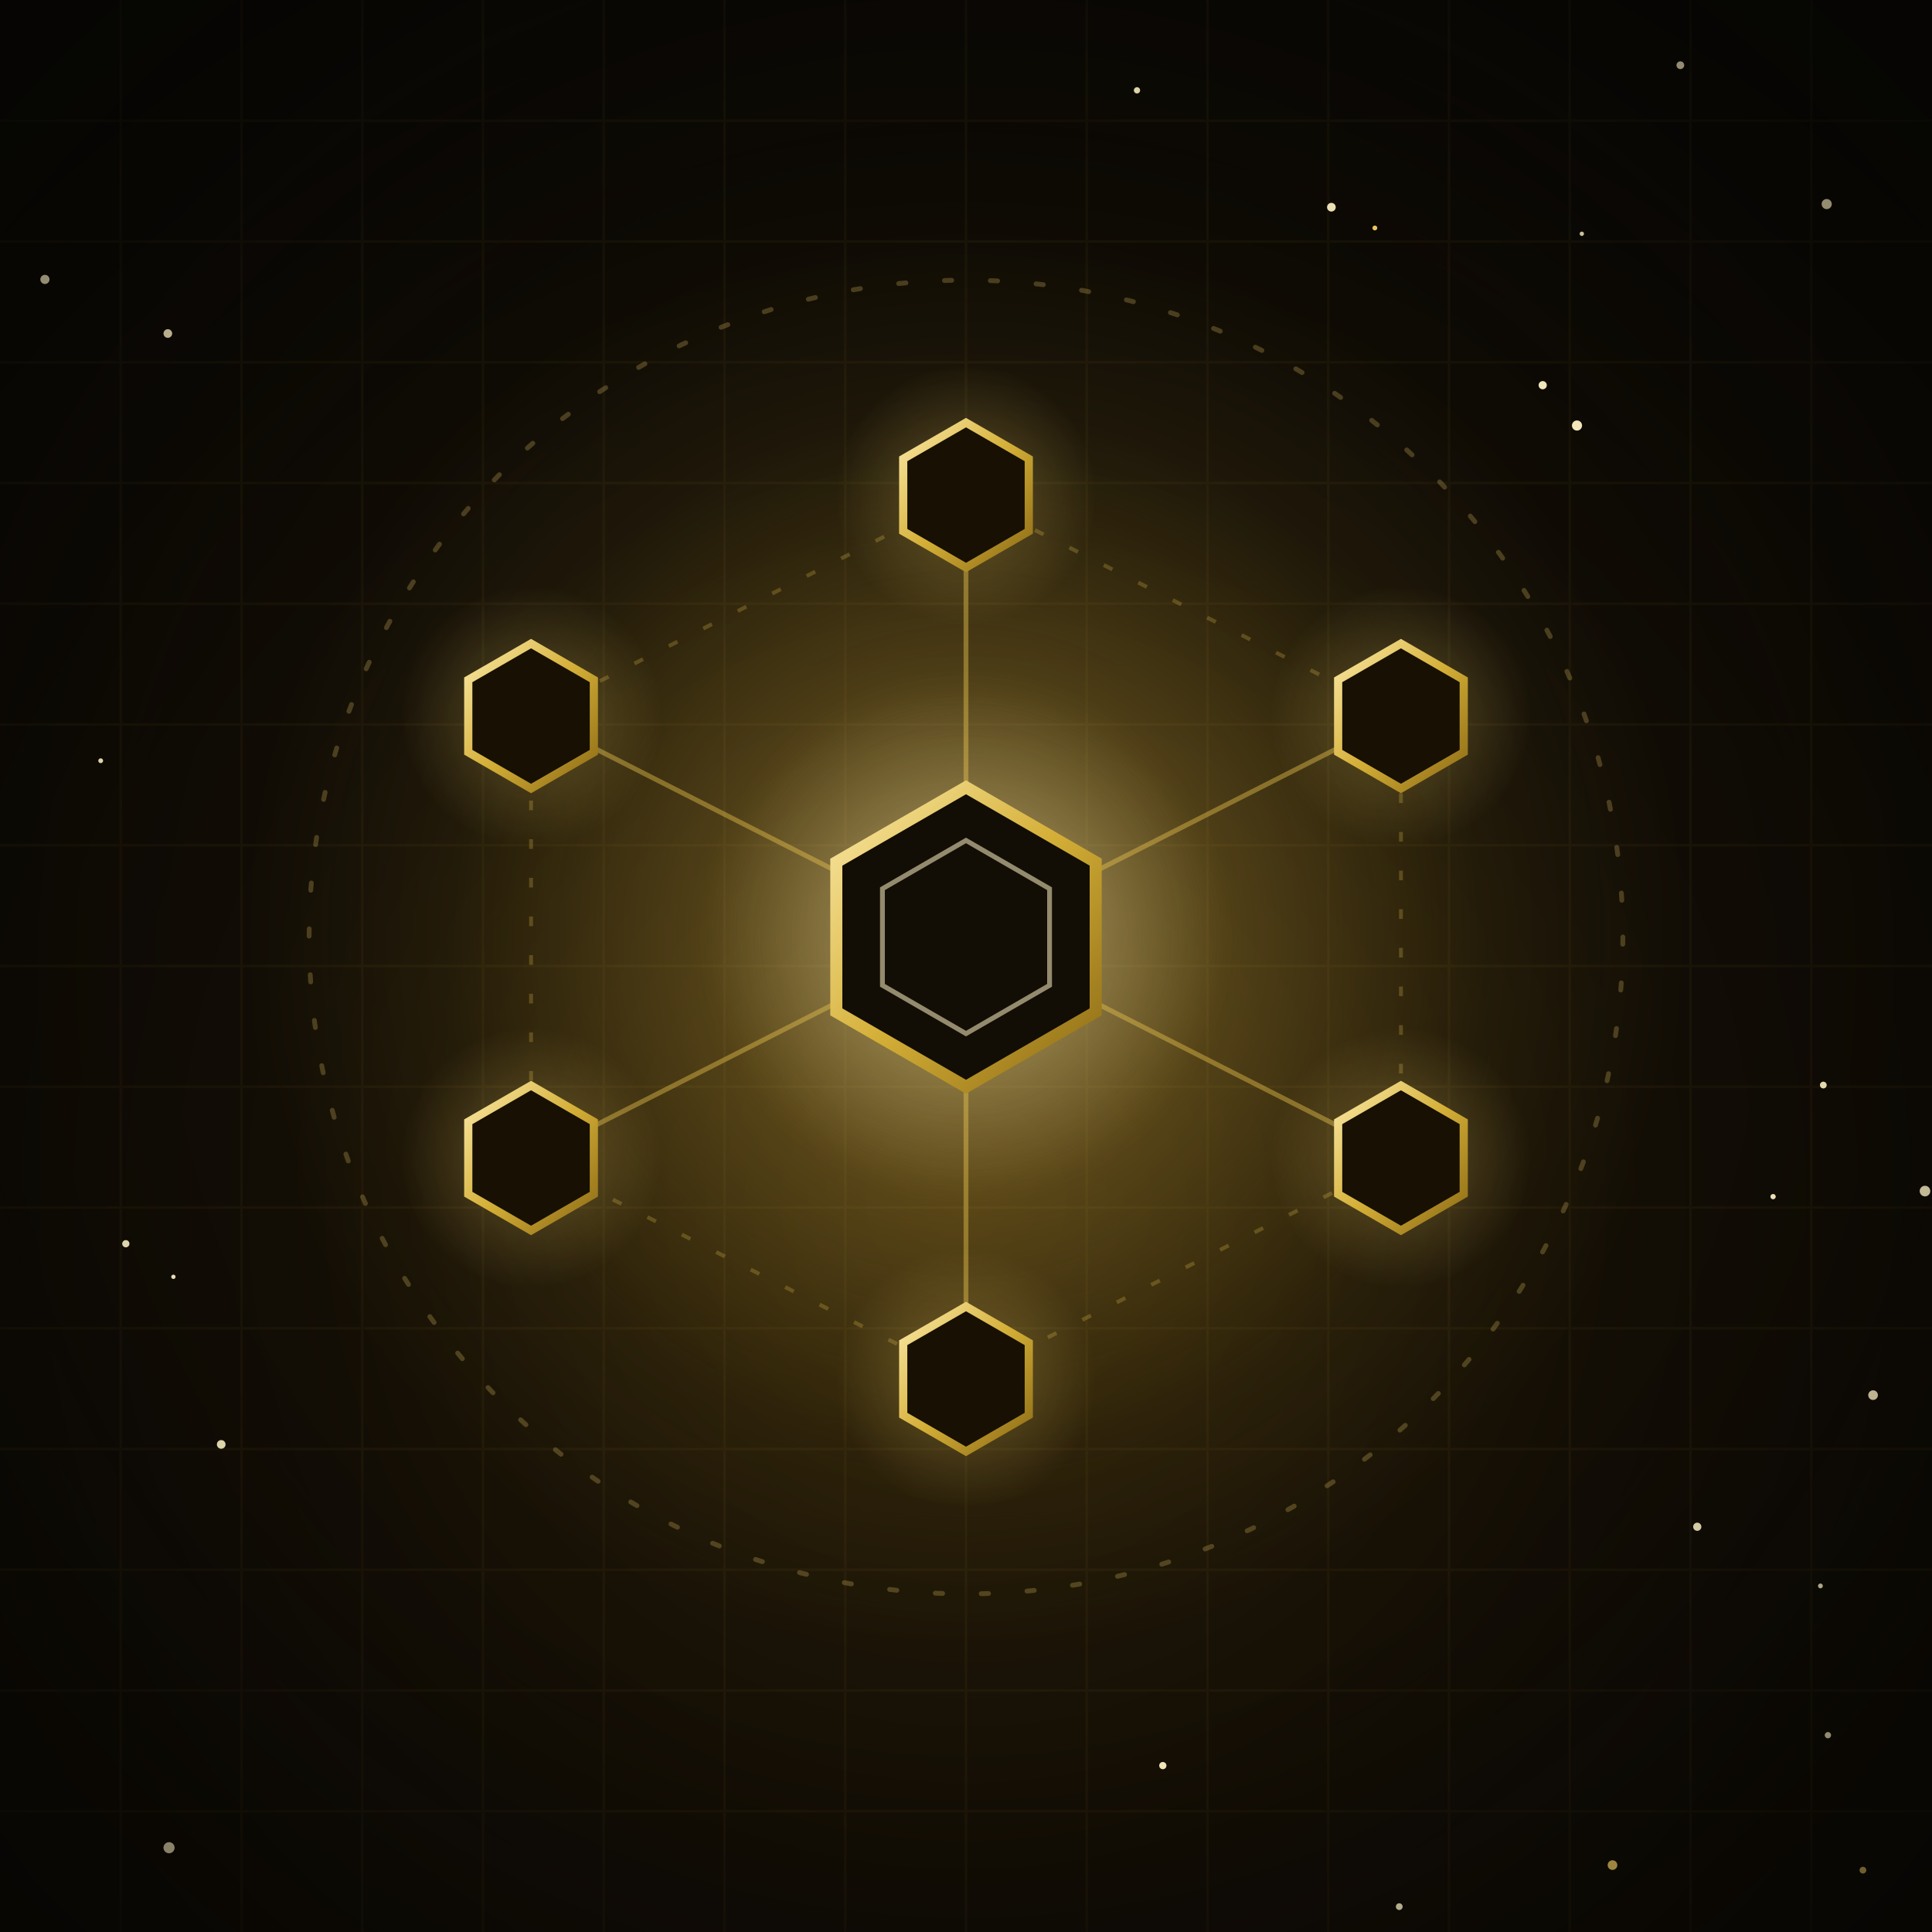
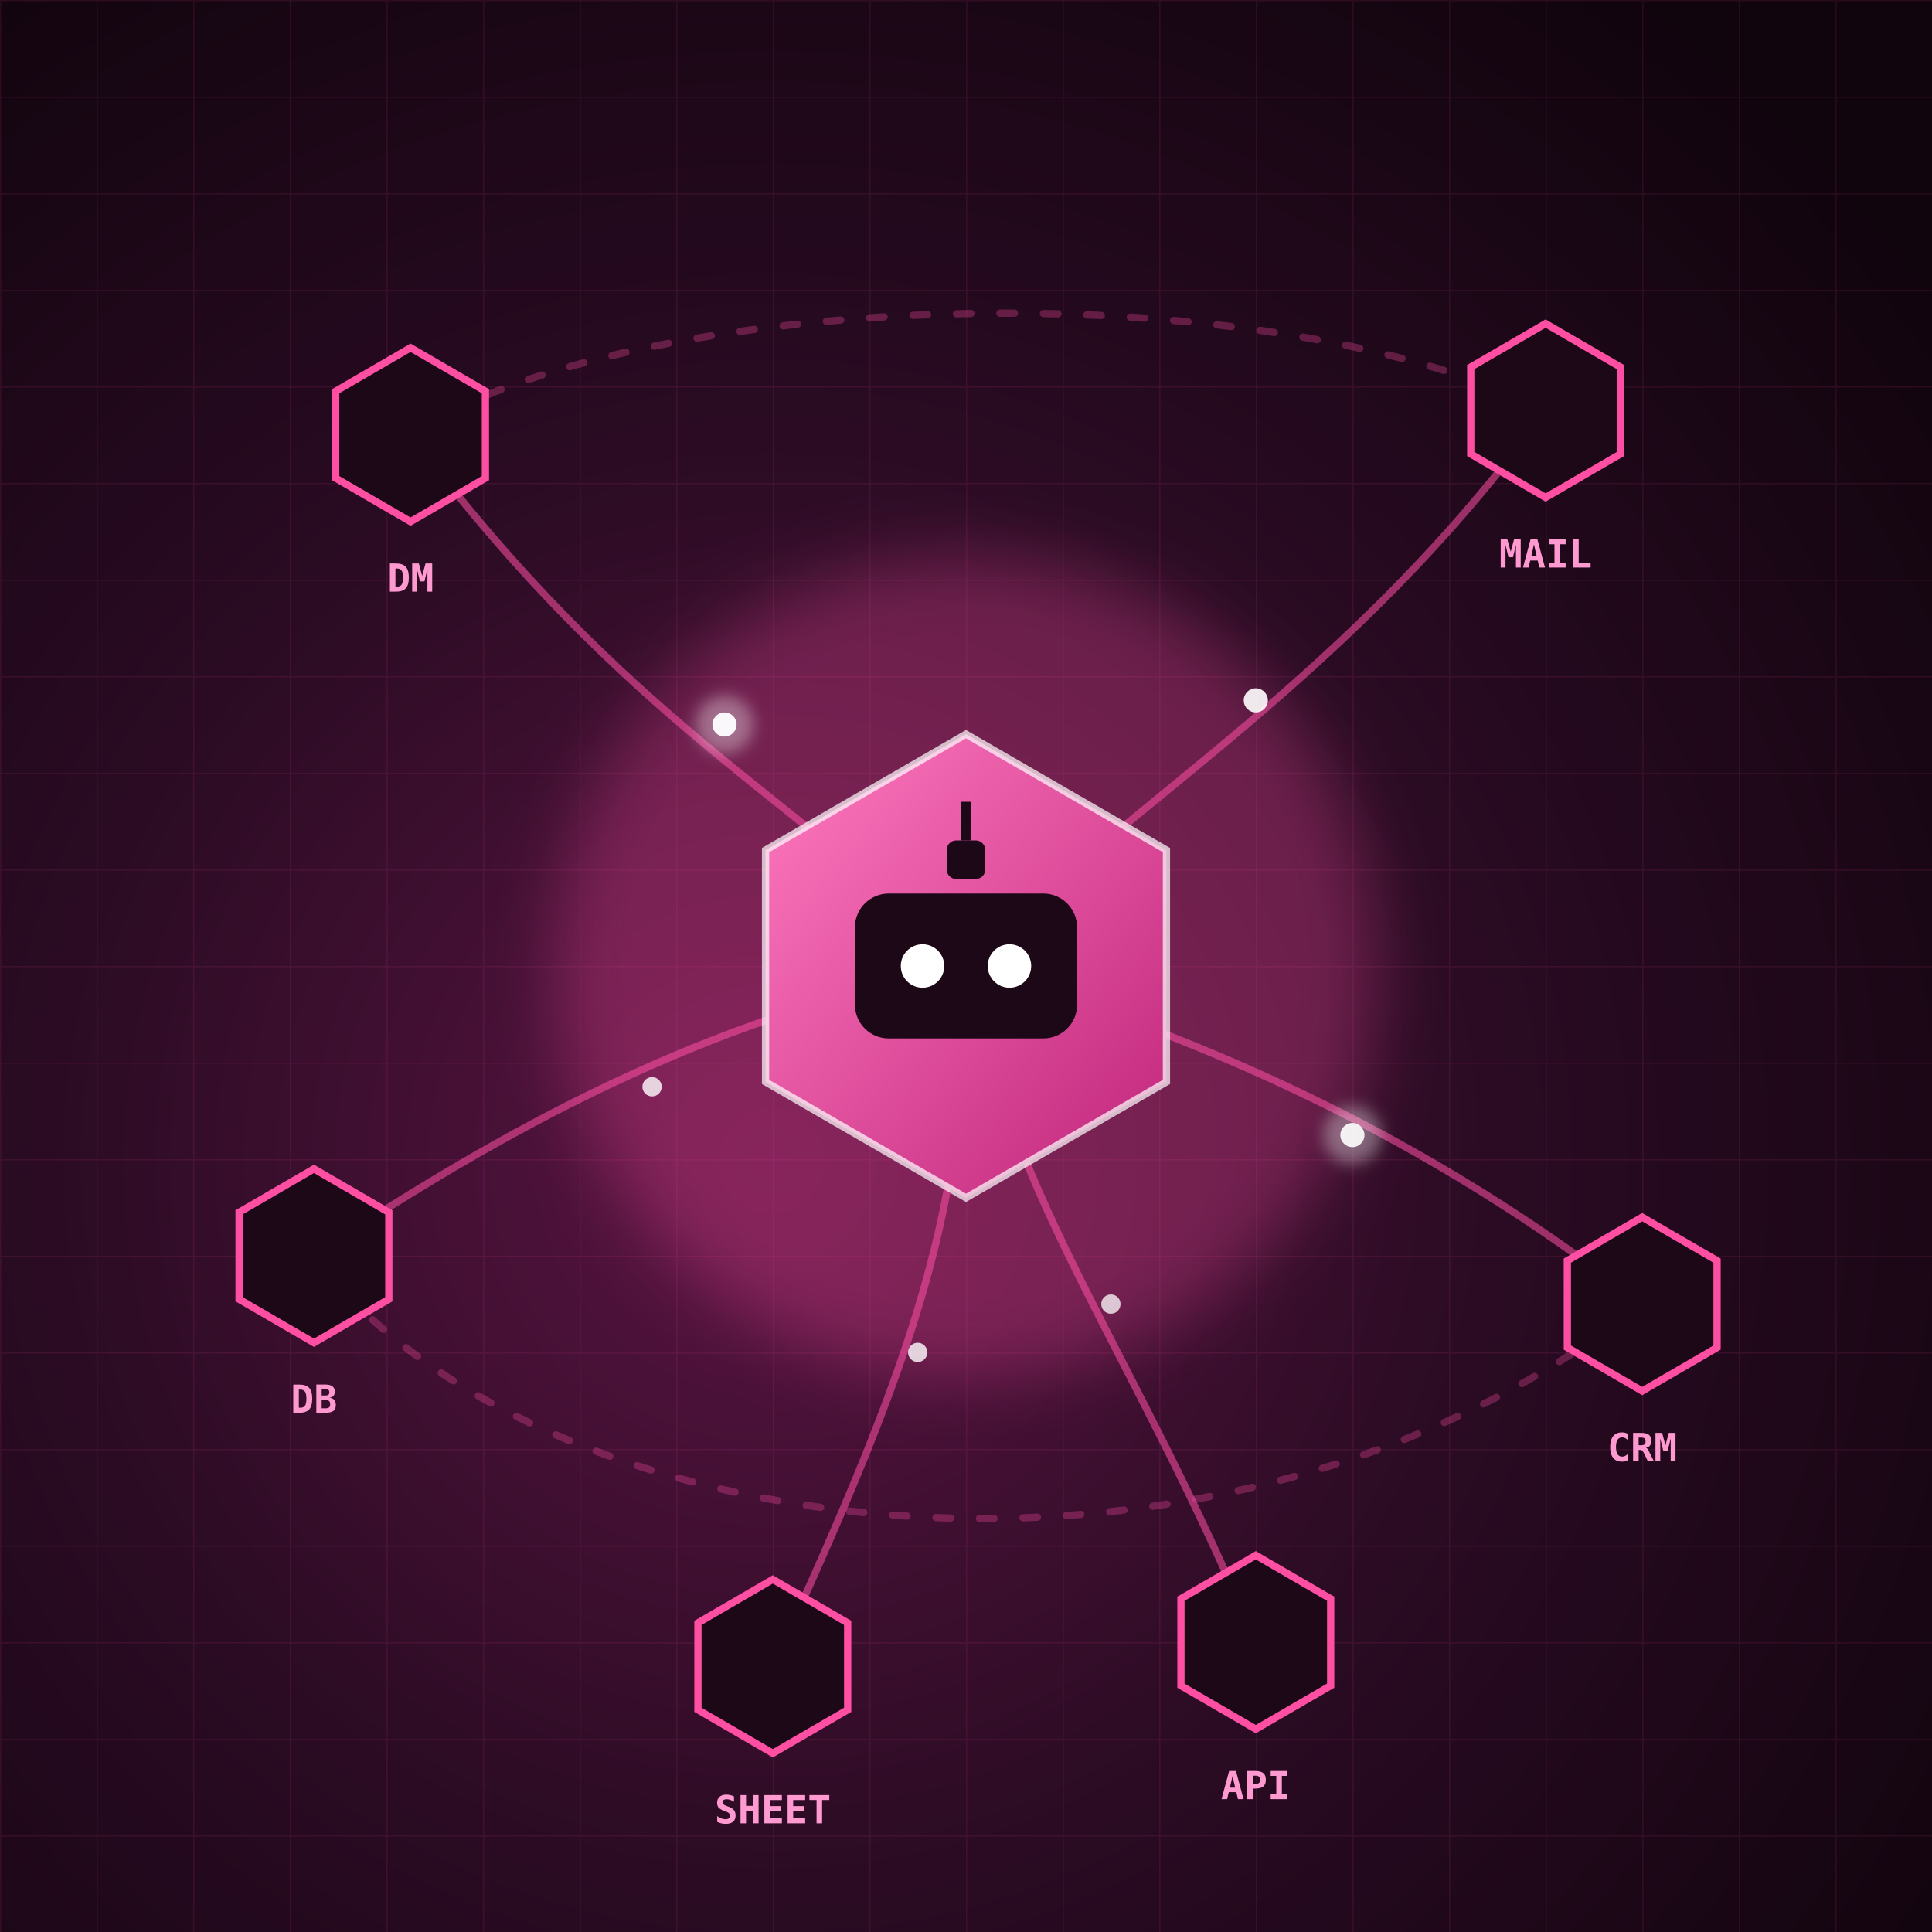
- <svg xmlns="http://www.w3.org/2000/svg" viewBox="0 0 800 800" width="800" height="800" aria-hidden="true">
+ <svg xmlns="http://www.w3.org/2000/svg" viewBox="0 0 800 800" role="img" aria-label="Bölüm 3 — Ajan">
  <defs>
-     <radialGradient id="bg" cx=".5" cy=".62" r=".78">
-       <stop offset="0" stop-color="#2a1e07" />
-       <stop offset=".45" stop-color="#120d05" />
-       <stop offset="1" stop-color="#060503" />
+     <radialGradient id="bg" cx="40%" cy="60%" r="75%">
+       <stop offset="0" stop-color="#5a1442" />
+       <stop offset=".5" stop-color="#2a0b23" />
+       <stop offset="1" stop-color="#10040d" />
    </radialGradient>
-     <radialGradient id="soft">
-       <stop offset="0" stop-color="#fff3c4" stop-opacity=".85" />
-       <stop offset=".5" stop-color="#f5d76e" stop-opacity=".3" />
-       <stop offset="1" stop-color="#f5d76e" stop-opacity="0" />
-     </radialGradient>
-     <radialGradient id="halo">
-       <stop offset="0" stop-color="#fff2c8" stop-opacity=".55" />
-       <stop offset=".35" stop-color="#e9bf48" stop-opacity=".26" />
-       <stop offset=".72" stop-color="#d4af37" stop-opacity=".07" />
-       <stop offset="1" stop-color="#d4af37" stop-opacity="0" />
-     </radialGradient>
-     <radialGradient id="vig" cx=".5" cy=".5" r=".72">
-       <stop offset=".55" stop-color="#060503" stop-opacity="0" />
-       <stop offset="1" stop-color="#060503" stop-opacity=".72" />
-     </radialGradient>
-     <linearGradient id="gold" x1="0" y1="0" x2="1" y2="1">
-       <stop offset="0" stop-color="#fbe9a6" />
-       <stop offset=".5" stop-color="#d4af37" />
-       <stop offset="1" stop-color="#8c6a14" />
+     <linearGradient id="core" x1="0" y1="0" x2="1" y2="1">
+       <stop offset="0" stop-color="#ff7ac0" />
+       <stop offset="1" stop-color="#c0257a" />
    </linearGradient>
-     <linearGradient id="floor" x1="0" y1="0" x2="0" y2="1">
-       <stop offset="0" stop-color="#d4af37" stop-opacity="0" />
-       <stop offset="1" stop-color="#d4af37" stop-opacity=".16" />
-     </linearGradient>
+     <filter id="glow" x="-50%" y="-50%" width="200%" height="200%">
+       <feGaussianBlur stdDeviation="14" />
+     </filter>
+     <filter id="soft" x="-50%" y="-50%" width="200%" height="200%">
+       <feGaussianBlur stdDeviation="3" />
+     </filter>
+     <pattern id="grid" width="40" height="40" patternUnits="userSpaceOnUse">
+       <path d="M40 0H0V40" fill="none" stroke="#ff4fa3" stroke-opacity=".1" />
+     </pattern>
+     <symbol id="node" viewBox="-40 -40 80 80">
+       <path d="M0 -36 L31 -18 L31 18 L0 36 L-31 18 L-31 -18 Z" fill="#1c0817" stroke="#ff4fa3" stroke-width="3" />
+     </symbol>
  </defs>
-   <style>
- .tw{animation:tw 3s ease-in-out infinite alternate}
- .breathe{transform-box:fill-box;transform-origin:center;animation:breathe 5s ease-in-out infinite alternate}
- @keyframes tw{from{opacity:.18}to{opacity:1}}
- @keyframes breathe{from{opacity:.72;transform:scale(.96)}to{opacity:1;transform:scale(1.05)}}
- .nd{transform-box:fill-box;transform-origin:center;animation:nd 4.8s ease-in-out infinite}
- .core{transform-box:fill-box;transform-origin:center;animation:core 3.6s ease-in-out infinite alternate}
- .orb{animation:spin 64s linear infinite}
- @keyframes pk0{from{stroke-dashoffset:22}to{stroke-dashoffset:-183}}.pk0{animation:pk0 3.4s linear -1.5s infinite}@keyframes pk1{from{stroke-dashoffset:22}to{stroke-dashoffset:-202}}.pk1{animation:pk1 3.1s linear -0.5s infinite}@keyframes pk2{from{stroke-dashoffset:22}to{stroke-dashoffset:-202}}.pk2{animation:pk2 4.1s linear -2.3s infinite}@keyframes pk3{from{stroke-dashoffset:22}to{stroke-dashoffset:-183}}.pk3{animation:pk3 4s linear -1.2s infinite}@keyframes pk4{from{stroke-dashoffset:22}to{stroke-dashoffset:-202}}.pk4{animation:pk4 3s linear -1.7s infinite}@keyframes pk5{from{stroke-dashoffset:22}to{stroke-dashoffset:-202}}.pk5{animation:pk5 3.4s linear -2.5s infinite}
- @keyframes spin{to{transform:rotate(360deg)}}
- @keyframes nd{0%,100%{transform:scale(1)}50%{transform:scale(1.1)}}
- @keyframes core{from{transform:scale(.95)}to{transform:scale(1.08)}}</style>
  <rect width="800" height="800" fill="url(#bg)" />
-   <g fill="none" stroke="#d4af37" stroke-width="1" opacity=".05">
-     <path d="M50 0V800" />
-     <path d="M100 0V800" />
-     <path d="M150 0V800" />
-     <path d="M200 0V800" />
-     <path d="M250 0V800" />
-     <path d="M300 0V800" />
-     <path d="M350 0V800" />
-     <path d="M400 0V800" />
-     <path d="M450 0V800" />
-     <path d="M500 0V800" />
-     <path d="M550 0V800" />
-     <path d="M600 0V800" />
-     <path d="M650 0V800" />
-     <path d="M700 0V800" />
-     <path d="M750 0V800" />
-     <path d="M0 50H800" />
-     <path d="M0 100H800" />
-     <path d="M0 150H800" />
-     <path d="M0 200H800" />
-     <path d="M0 250H800" />
-     <path d="M0 300H800" />
-     <path d="M0 350H800" />
-     <path d="M0 400H800" />
-     <path d="M0 450H800" />
-     <path d="M0 500H800" />
-     <path d="M0 550H800" />
-     <path d="M0 600H800" />
-     <path d="M0 650H800" />
-     <path d="M0 700H800" />
-     <path d="M0 750H800" />
+   <rect width="800" height="800" fill="url(#grid)" />
+   <circle cx="400" cy="400" r="170" fill="#ff4fa3" opacity=".28" filter="url(#glow)" />
+   <g stroke="#ff4fa3" stroke-opacity=".55" stroke-width="3" fill="none" stroke-linecap="round">
+     <path d="M400 400 C 330 330, 260 300, 170 180" />
+     <path d="M400 400 C 470 330, 560 280, 640 170" />
+     <path d="M400 400 C 300 420, 220 460, 130 520" />
+     <path d="M400 400 C 500 430, 590 470, 680 540" />
+     <path d="M400 400 C 400 500, 380 560, 320 690" />
+     <path d="M400 400 C 420 500, 470 560, 520 680" />
+     <path d="M170 180 C 260 120, 520 110, 640 170" stroke-dasharray="6 12" stroke-opacity=".3" />
+     <path d="M130 520 C 220 640, 500 680, 680 540" stroke-dasharray="6 12" stroke-opacity=".3" />
  </g>
-   <g transform="translate(400 388)">
-     <circle class="breathe" r="300" fill="url(#halo)" />
-     <g class="orb" fill="none" stroke="#f5d76e" stroke-opacity=".24" stroke-width="2" stroke-dasharray="3 16" stroke-linecap="round">
-       <circle r="272" />
-     </g>
+   <g fill="#fff">
+     <circle cx="300" cy="300" r="5" opacity=".95" />
+     <circle cx="520" cy="290" r="5" opacity=".9" />
+     <circle cx="270" cy="450" r="4" opacity=".8" />
+     <circle cx="560" cy="470" r="5" opacity=".9" />
+     <circle cx="380" cy="560" r="4" opacity=".8" />
+     <circle cx="460" cy="540" r="4" opacity=".75" />
+     <circle cx="300" cy="300" r="12" opacity=".35" filter="url(#soft)" />
+     <circle cx="560" cy="470" r="12" opacity=".35" filter="url(#soft)" />
  </g>
-   <g fill="none" stroke="#e2bd4a" stroke-width="2" stroke-opacity=".45">
-     <path d="M400 388L400 205" />
-     <path d="M400 388L580.1 296.5" />
-     <path d="M400 388L580.1 479.5" />
-     <path d="M400 388L400 571" />
-     <path d="M400 388L219.9 479.5" />
-     <path d="M400 388L219.9 296.5" />
+   <g>
+     <use href="#node" x="130" y="140" width="80" height="80" />
+     <use href="#node" x="600" y="130" width="80" height="80" />
+     <use href="#node" x="90" y="480" width="80" height="80" />
+     <use href="#node" x="640" y="500" width="80" height="80" />
+     <use href="#node" x="280" y="650" width="80" height="80" />
+     <use href="#node" x="480" y="640" width="80" height="80" />
  </g>
-   <g fill="none" stroke="#e2bd4a" stroke-width="1.6" stroke-opacity=".26" stroke-dasharray="4 12">
-     <path d="M400 205L580.1 296.5" />
-     <path d="M580.1 296.5L580.1 479.5" />
-     <path d="M580.1 479.5L400 571" />
-     <path d="M400 571L219.9 479.5" />
-     <path d="M219.9 479.5L219.9 296.5" />
-     <path d="M219.9 296.5L400 205" />
+   <g fill="#ff9ad0" font-family="ui-monospace, Menlo, Consolas, monospace" font-size="16" text-anchor="middle" font-weight="700">
+     <text x="170" y="245">DM</text>
+     <text x="640" y="235">MAIL</text>
+     <text x="130" y="585">DB</text>
+     <text x="680" y="605">CRM</text>
+     <text x="320" y="755">SHEET</text>
+     <text x="520" y="745">API</text>
  </g>
-   <g fill="none" stroke-linecap="round">
-     <path class="pk0" d="M400 388L400 205" stroke="#ffd766" stroke-width="7" stroke-opacity=".22" stroke-dasharray="22 187" />
-     <path class="pk0" d="M400 388L400 205" stroke="#fff8e0" stroke-width="2.6" stroke-dasharray="22 187" />
-     <path class="pk1" d="M400 388L580.1 296.5" stroke="#ffd766" stroke-width="7" stroke-opacity=".22" stroke-dasharray="22 206" />
-     <path class="pk1" d="M400 388L580.1 296.5" stroke="#fff8e0" stroke-width="2.6" stroke-dasharray="22 206" />
-     <path class="pk2" d="M400 388L580.1 479.5" stroke="#ffd766" stroke-width="7" stroke-opacity=".22" stroke-dasharray="22 206" />
-     <path class="pk2" d="M400 388L580.1 479.5" stroke="#fff8e0" stroke-width="2.6" stroke-dasharray="22 206" />
-     <path class="pk3" d="M400 388L400 571" stroke="#ffd766" stroke-width="7" stroke-opacity=".22" stroke-dasharray="22 187" />
-     <path class="pk3" d="M400 388L400 571" stroke="#fff8e0" stroke-width="2.6" stroke-dasharray="22 187" />
-     <path class="pk4" d="M400 388L219.9 479.5" stroke="#ffd766" stroke-width="7" stroke-opacity=".22" stroke-dasharray="22 206" />
-     <path class="pk4" d="M400 388L219.9 479.5" stroke="#fff8e0" stroke-width="2.6" stroke-dasharray="22 206" />
-     <path class="pk5" d="M400 388L219.9 296.5" stroke="#ffd766" stroke-width="7" stroke-opacity=".22" stroke-dasharray="22 206" />
-     <path class="pk5" d="M400 388L219.9 296.5" stroke="#fff8e0" stroke-width="2.6" stroke-dasharray="22 206" />
+   <g transform="translate(400 400)">
+     <path d="M0 -96 L83 -48 L83 48 L0 96 L-83 48 L-83 -48 Z" fill="url(#core)" />
+     <path d="M0 -96 L83 -48 L83 48 L0 96 L-83 48 L-83 -48 Z" fill="none" stroke="#fff" stroke-opacity=".7" stroke-width="3" />
+     <rect x="-46" y="-30" width="92" height="60" rx="14" fill="#1c0817" />
+     <circle cx="-18" cy="0" r="9" fill="#fff" />
+     <circle cx="18" cy="0" r="9" fill="#fff" />
+     <rect x="-8" y="-52" width="16" height="16" rx="4" fill="#1c0817" />
+     <line x1="0" y1="-52" x2="0" y2="-68" stroke="#1c0817" stroke-width="4" />
  </g>
-   <g transform="translate(400 205)">
-     <circle r="54" fill="url(#soft)" opacity=".45" />
-     <path class="nd" d="M0 -30L26 -15L26 15L0 30L-26 15L-26 -15Z" fill="#171003" stroke="url(#gold)" stroke-width="3.4" style="animation-delay:-0s" />
-   </g>
-   <g transform="translate(580.1 296.5)">
-     <circle r="54" fill="url(#soft)" opacity=".45" />
-     <path class="nd" d="M0 -30L26 -15L26 15L0 30L-26 15L-26 -15Z" fill="#171003" stroke="url(#gold)" stroke-width="3.4" style="animation-delay:-0.8s" />
-   </g>
-   <g transform="translate(580.1 479.5)">
-     <circle r="54" fill="url(#soft)" opacity=".45" />
-     <path class="nd" d="M0 -30L26 -15L26 15L0 30L-26 15L-26 -15Z" fill="#171003" stroke="url(#gold)" stroke-width="3.4" style="animation-delay:-1.6s" />
-   </g>
-   <g transform="translate(400 571)">
-     <circle r="54" fill="url(#soft)" opacity=".45" />
-     <path class="nd" d="M0 -30L26 -15L26 15L0 30L-26 15L-26 -15Z" fill="#171003" stroke="url(#gold)" stroke-width="3.4" style="animation-delay:-2.4s" />
-   </g>
-   <g transform="translate(219.9 479.5)">
-     <circle r="54" fill="url(#soft)" opacity=".45" />
-     <path class="nd" d="M0 -30L26 -15L26 15L0 30L-26 15L-26 -15Z" fill="#171003" stroke="url(#gold)" stroke-width="3.4" style="animation-delay:-3.2s" />
-   </g>
-   <g transform="translate(219.9 296.5)">
-     <circle r="54" fill="url(#soft)" opacity=".45" />
-     <path class="nd" d="M0 -30L26 -15L26 15L0 30L-26 15L-26 -15Z" fill="#171003" stroke="url(#gold)" stroke-width="3.4" style="animation-delay:-4s" />
-   </g>
-   <g transform="translate(400 388)">
-     <circle r="110" fill="url(#soft)" opacity=".5" />
-     <path class="core" d="M0 -62L53.7 -31L53.7 31L0 62L-53.7 31L-53.7 -31Z" fill="#120d05" stroke="url(#gold)" stroke-width="5" />
-     <path d="M0 -40L34.6 -20L34.6 20L0 40L-34.6 20L-34.6 -20Z" fill="none" stroke="#fff3c4" stroke-width="2" opacity=".55" />
-   </g>
-   <circle class="tw" cx="71.8" cy="528.7" r="0.9" fill="#fff3c4" style="animation-duration:3.2s;animation-delay:-0.1s" />
-   <circle class="tw" cx="638.8" cy="159.5" r="1.7" fill="#fff3c4" style="animation-duration:3.8s;animation-delay:-0.5s" />
-   <circle class="tw" cx="667.7" cy="772.3" r="2" fill="#ffd766" style="animation-duration:3.5s;animation-delay:-1.8s" />
-   <circle class="tw" cx="755" cy="449.3" r="1.4" fill="#fff3c4" style="animation-duration:2.5s;animation-delay:-3.9s" />
-   <circle class="tw" cx="734.2" cy="495.5" r="1.1" fill="#fff3c4" style="animation-duration:3.3s;animation-delay:-4s" />
-   <circle class="tw" cx="470.8" cy="37.4" r="1.3" fill="#fff3c4" style="animation-duration:2.8s;animation-delay:-3.4s" />
-   <circle class="tw" cx="655" cy="96.8" r="0.9" fill="#fff3c4" style="animation-duration:5s;animation-delay:-3.4s" />
-   <circle class="tw" cx="569.3" cy="94.4" r="1" fill="#ffd766" style="animation-duration:2.8s;animation-delay:-4s" />
-   <circle class="tw" cx="653" cy="176.2" r="2.1" fill="#fff3c4" style="animation-duration:3.8s;animation-delay:-2.4s" />
-   <circle class="tw" cx="756.9" cy="718.5" r="1.3" fill="#fff3c4" style="animation-duration:3.4s;animation-delay:-2.4s" />
-   <circle class="tw" cx="70" cy="765.1" r="2.3" fill="#fff3c4" style="animation-duration:4.4s;animation-delay:-1.1s" />
-   <circle class="tw" cx="695.8" cy="27" r="1.6" fill="#fff3c4" style="animation-duration:2.3s;animation-delay:-3.6s" />
-   <circle class="tw" cx="775.6" cy="577.7" r="2" fill="#fff3c4" style="animation-duration:4.2s;animation-delay:-1.2s" />
-   <circle class="tw" cx="702.8" cy="632.2" r="1.7" fill="#fff3c4" style="animation-duration:4.2s;animation-delay:-4.1s" />
-   <circle class="tw" cx="753.8" cy="656.7" r="1" fill="#fff3c4" style="animation-duration:3.6s;animation-delay:-0.2s" />
-   <circle class="tw" cx="41.7" cy="315" r="1" fill="#fff3c4" style="animation-duration:3.1s;animation-delay:-1.2s" />
-   <circle class="tw" cx="551.3" cy="85.8" r="1.8" fill="#fff3c4" style="animation-duration:4.5s;animation-delay:-4.9s" />
-   <circle class="tw" cx="18.6" cy="115.7" r="1.9" fill="#fff3c4" style="animation-duration:4.3s;animation-delay:-2.2s" />
-   <circle class="tw" cx="69.5" cy="138.1" r="1.8" fill="#fff3c4" style="animation-duration:4.7s;animation-delay:-0.1s" />
-   <circle class="tw" cx="771.4" cy="774.4" r="1.4" fill="#ffd766" style="animation-duration:4.5s;animation-delay:-0.3s" />
-   <circle class="tw" cx="481.5" cy="731.1" r="1.5" fill="#fff3c4" style="animation-duration:2.5s;animation-delay:-5s" />
-   <circle class="tw" cx="756.4" cy="84.5" r="2.1" fill="#fff3c4" style="animation-duration:3.5s;animation-delay:-0.4s" />
-   <circle class="tw" cx="52.1" cy="515" r="1.5" fill="#fff3c4" style="animation-duration:2.7s;animation-delay:-2.4s" />
-   <circle class="tw" cx="797.1" cy="493.2" r="2.2" fill="#fff3c4" style="animation-duration:4.5s;animation-delay:-4.1s" />
-   <circle class="tw" cx="579.4" cy="789.5" r="1.4" fill="#fff3c4" style="animation-duration:4.7s;animation-delay:-1.3s" />
-   <circle class="tw" cx="91.6" cy="598.1" r="1.8" fill="#fff3c4" style="animation-duration:2.1s;animation-delay:-4.8s" />
-   <rect width="800" height="800" fill="url(#vig)" />
</svg>
